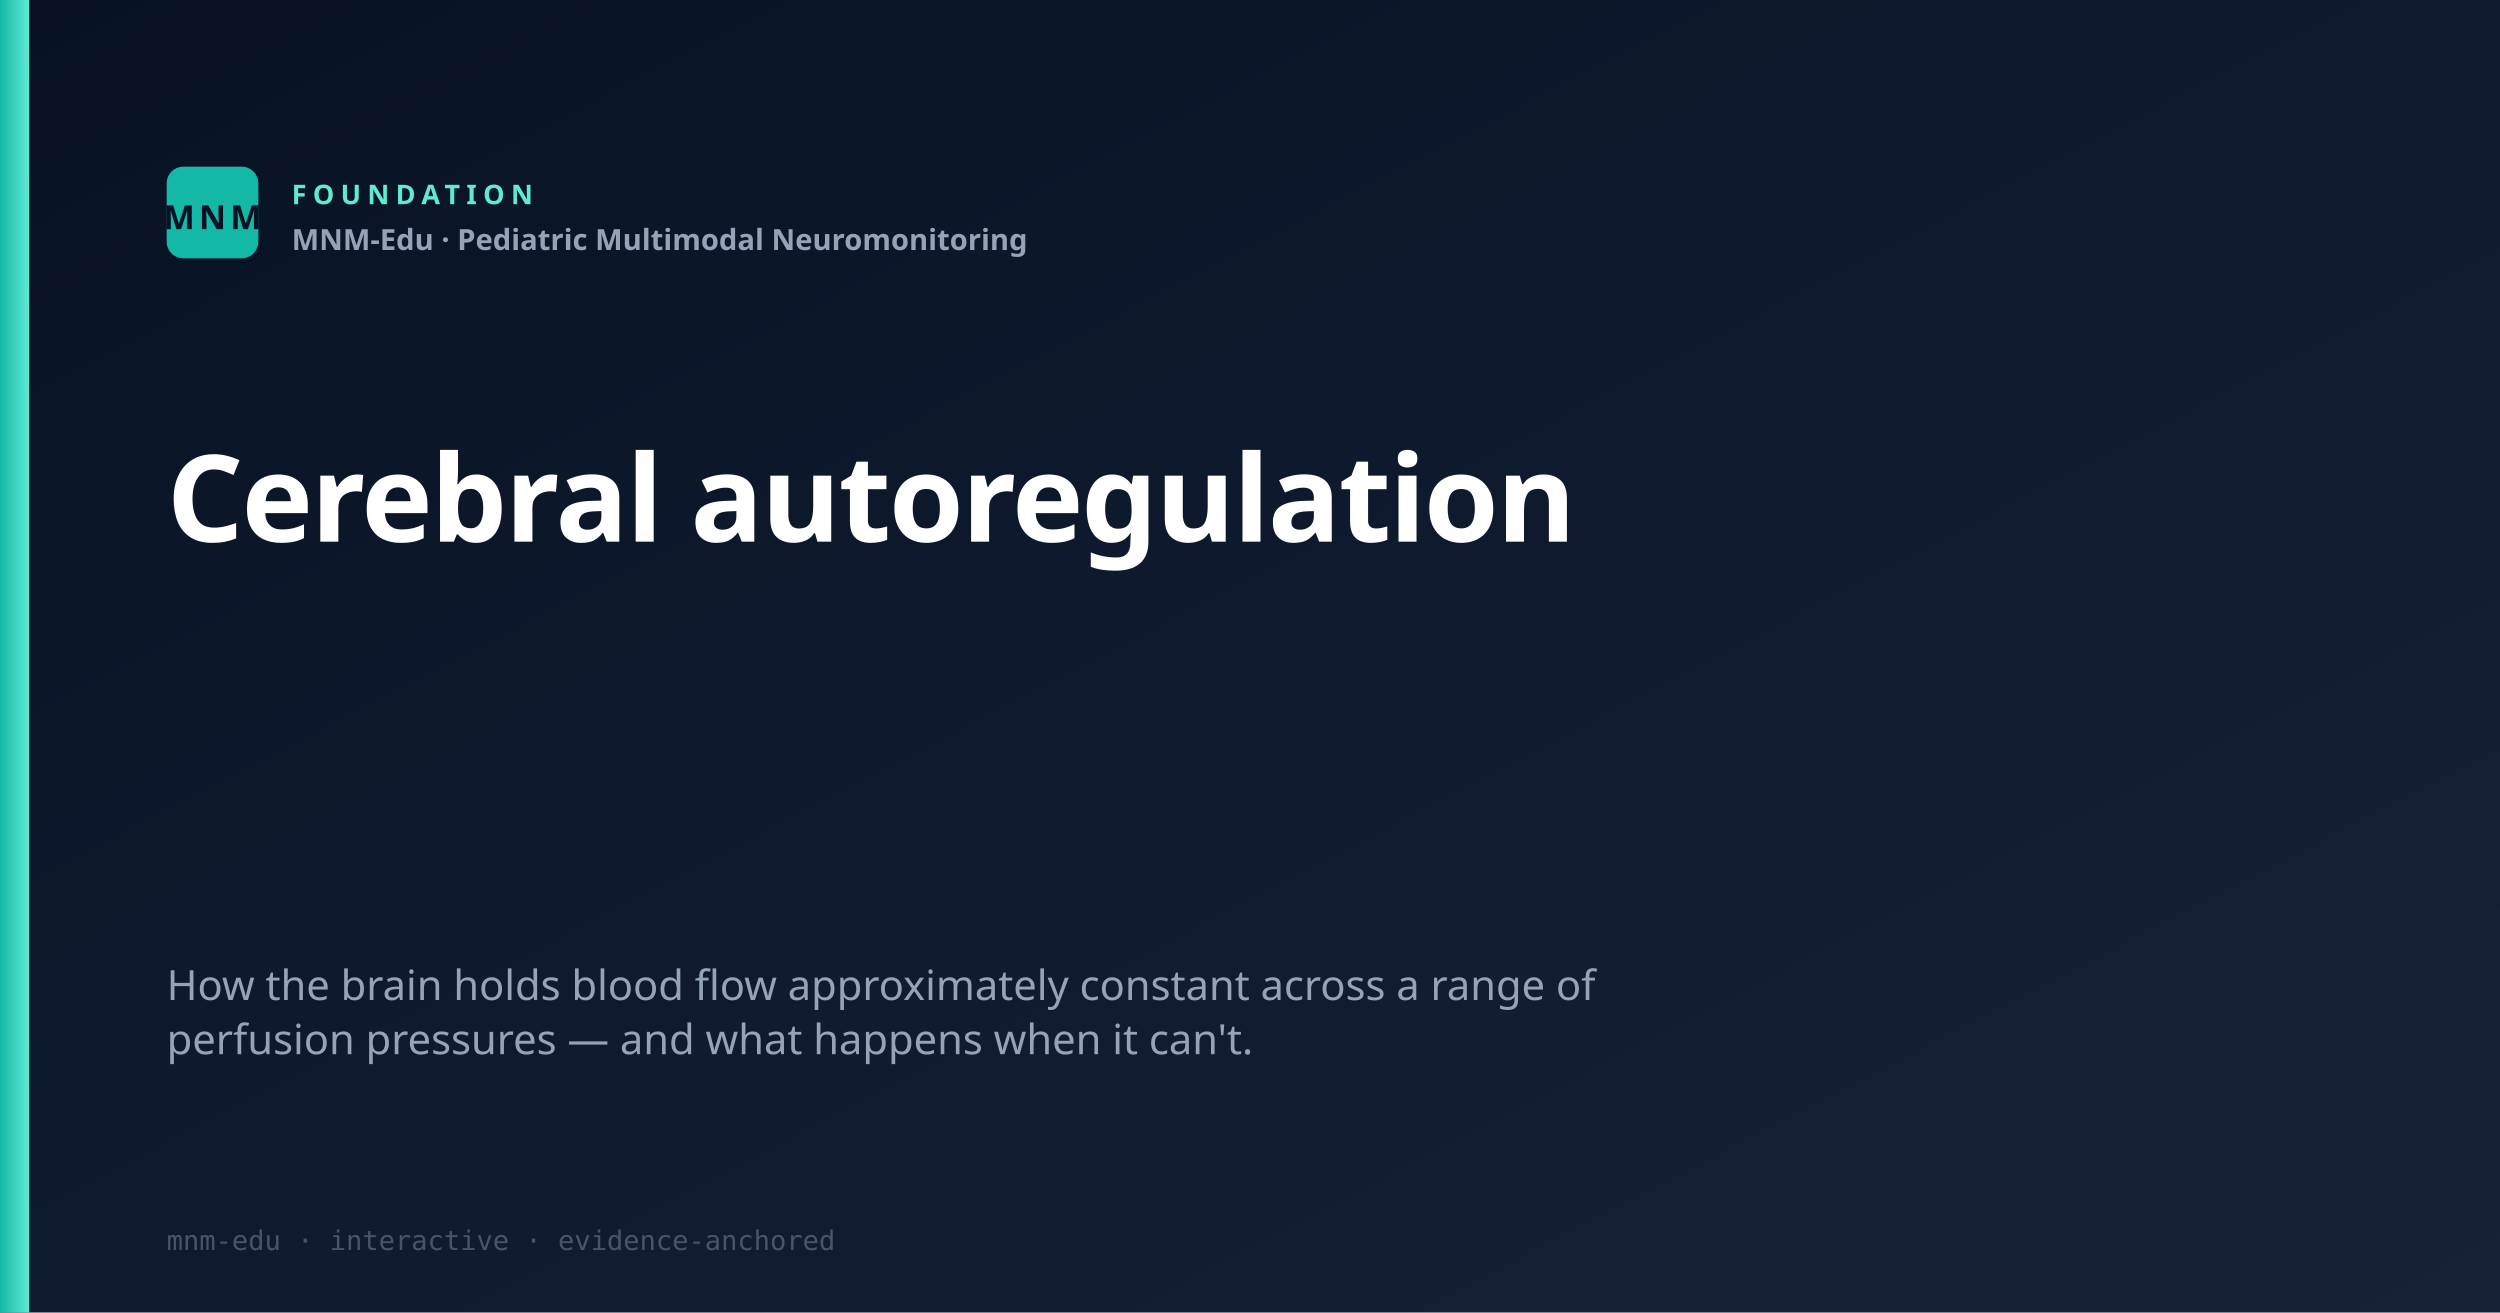
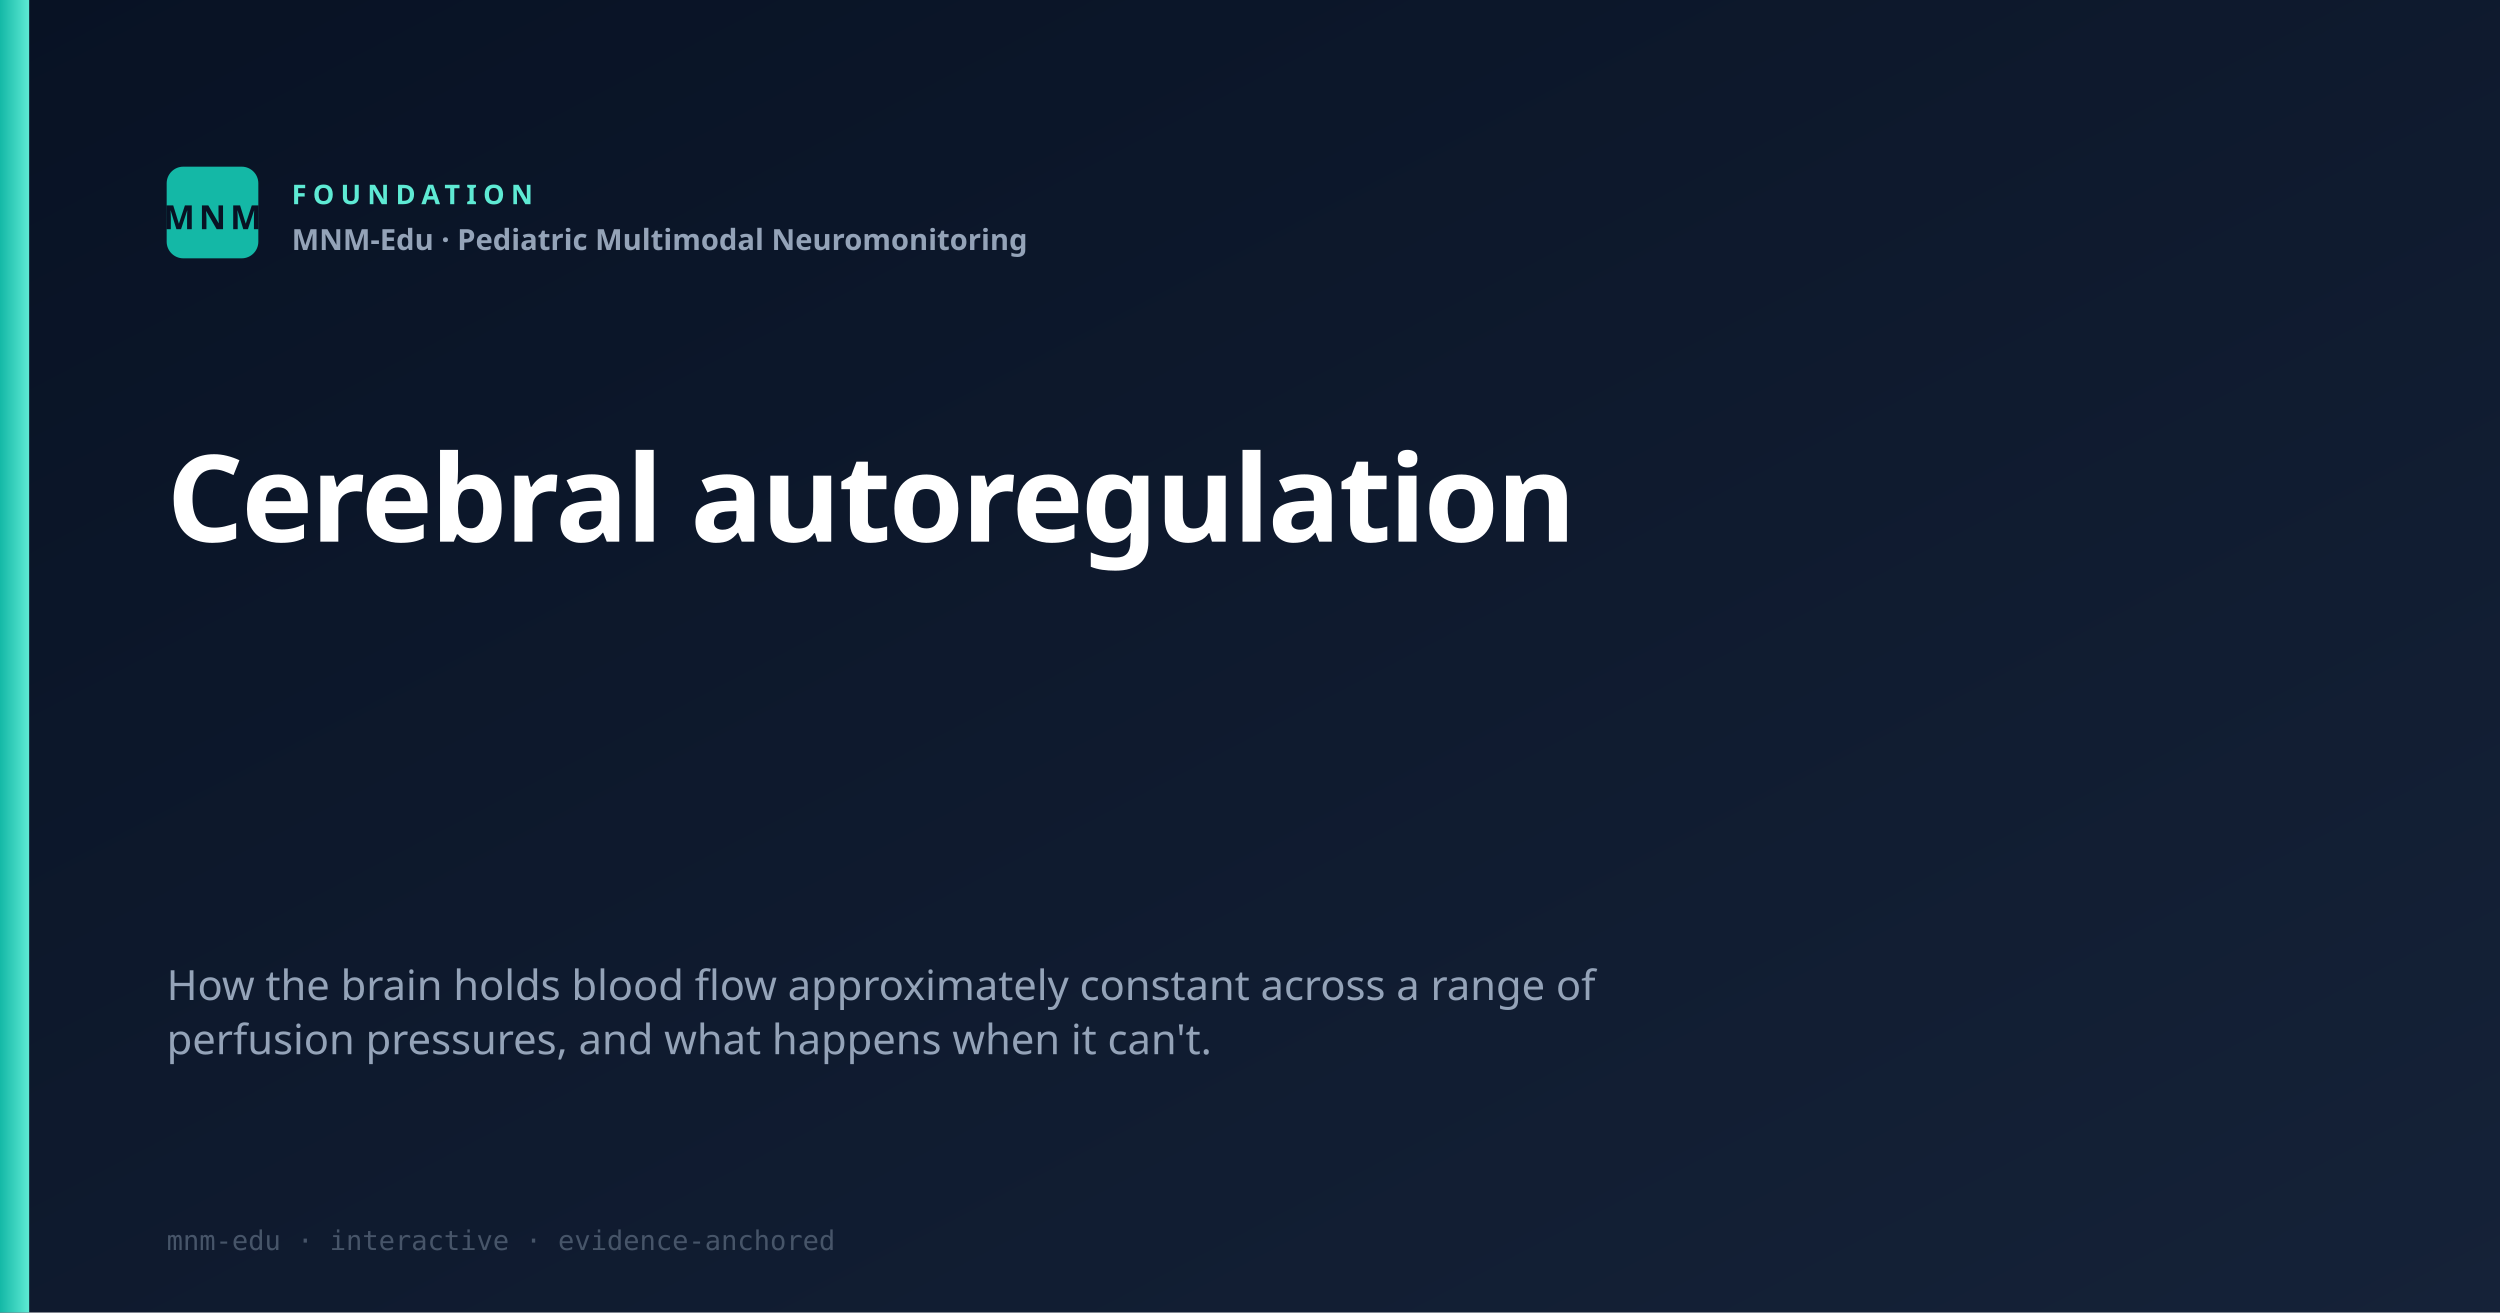
<svg xmlns="http://www.w3.org/2000/svg" viewBox="0 0 1200 630" width="1200" height="630">
  <defs>
    <linearGradient id="bg" x1="0" y1="0" x2="1" y2="1">
      <stop offset="0%" stop-color="#081224" />
      <stop offset="100%" stop-color="#152238" />
    </linearGradient>
    <linearGradient id="accent" x1="0" y1="0" x2="1" y2="0">
      <stop offset="0%" stop-color="#14B8A6" />
      <stop offset="100%" stop-color="#5EEAD4" />
    </linearGradient>
  </defs>
  <rect width="1200" height="630" fill="url(#bg)" />
  <rect x="0" y="0" width="14" height="630" fill="url(#accent)" />
  <g transform="translate(80, 80)">
    <rect width="44" height="44" rx="8" fill="#14B8A6" />
    <text x="22" y="30" text-anchor="middle" font-family="Segoe UI, sans-serif" font-size="16" font-weight="700" fill="#081224" letter-spacing="2">MNM</text>
  </g>
  <text x="140" y="98" font-family="Segoe UI, sans-serif" font-size="13" font-weight="700" fill="#5EEAD4" letter-spacing="3">FOUNDATION</text>
  <text x="140" y="120" font-family="Segoe UI, sans-serif" font-size="14" font-weight="600" fill="#94A3B8">MNM-Edu · Pediatric Multimodal Neuromonitoring</text>
  <text x="80" y="260" font-family="Segoe UI, sans-serif" font-size="58" font-weight="700" fill="#FFFFFF" letter-spacing="-1">Cerebral autoregulation</text>
  <text x="80" y="480" font-family="Segoe UI, sans-serif" font-size="20" font-weight="500" fill="#94A3B8">How the brain holds blood flow approximately constant across a range of</text>
-   <text x="80" y="506" font-family="Segoe UI, sans-serif" font-size="20" font-weight="500" fill="#94A3B8">perfusion pressures — and what happens when it can't.</text>
+   <text x="80" y="506" font-family="Segoe UI, sans-serif" font-size="20" font-weight="500" fill="#94A3B8">perfusion pressures, and what happens when it can't.</text>
  <text x="80" y="600" font-family="Consolas, monospace" font-size="13" fill="#475569">mnm-edu · interactive · evidence-anchored</text>
</svg>
